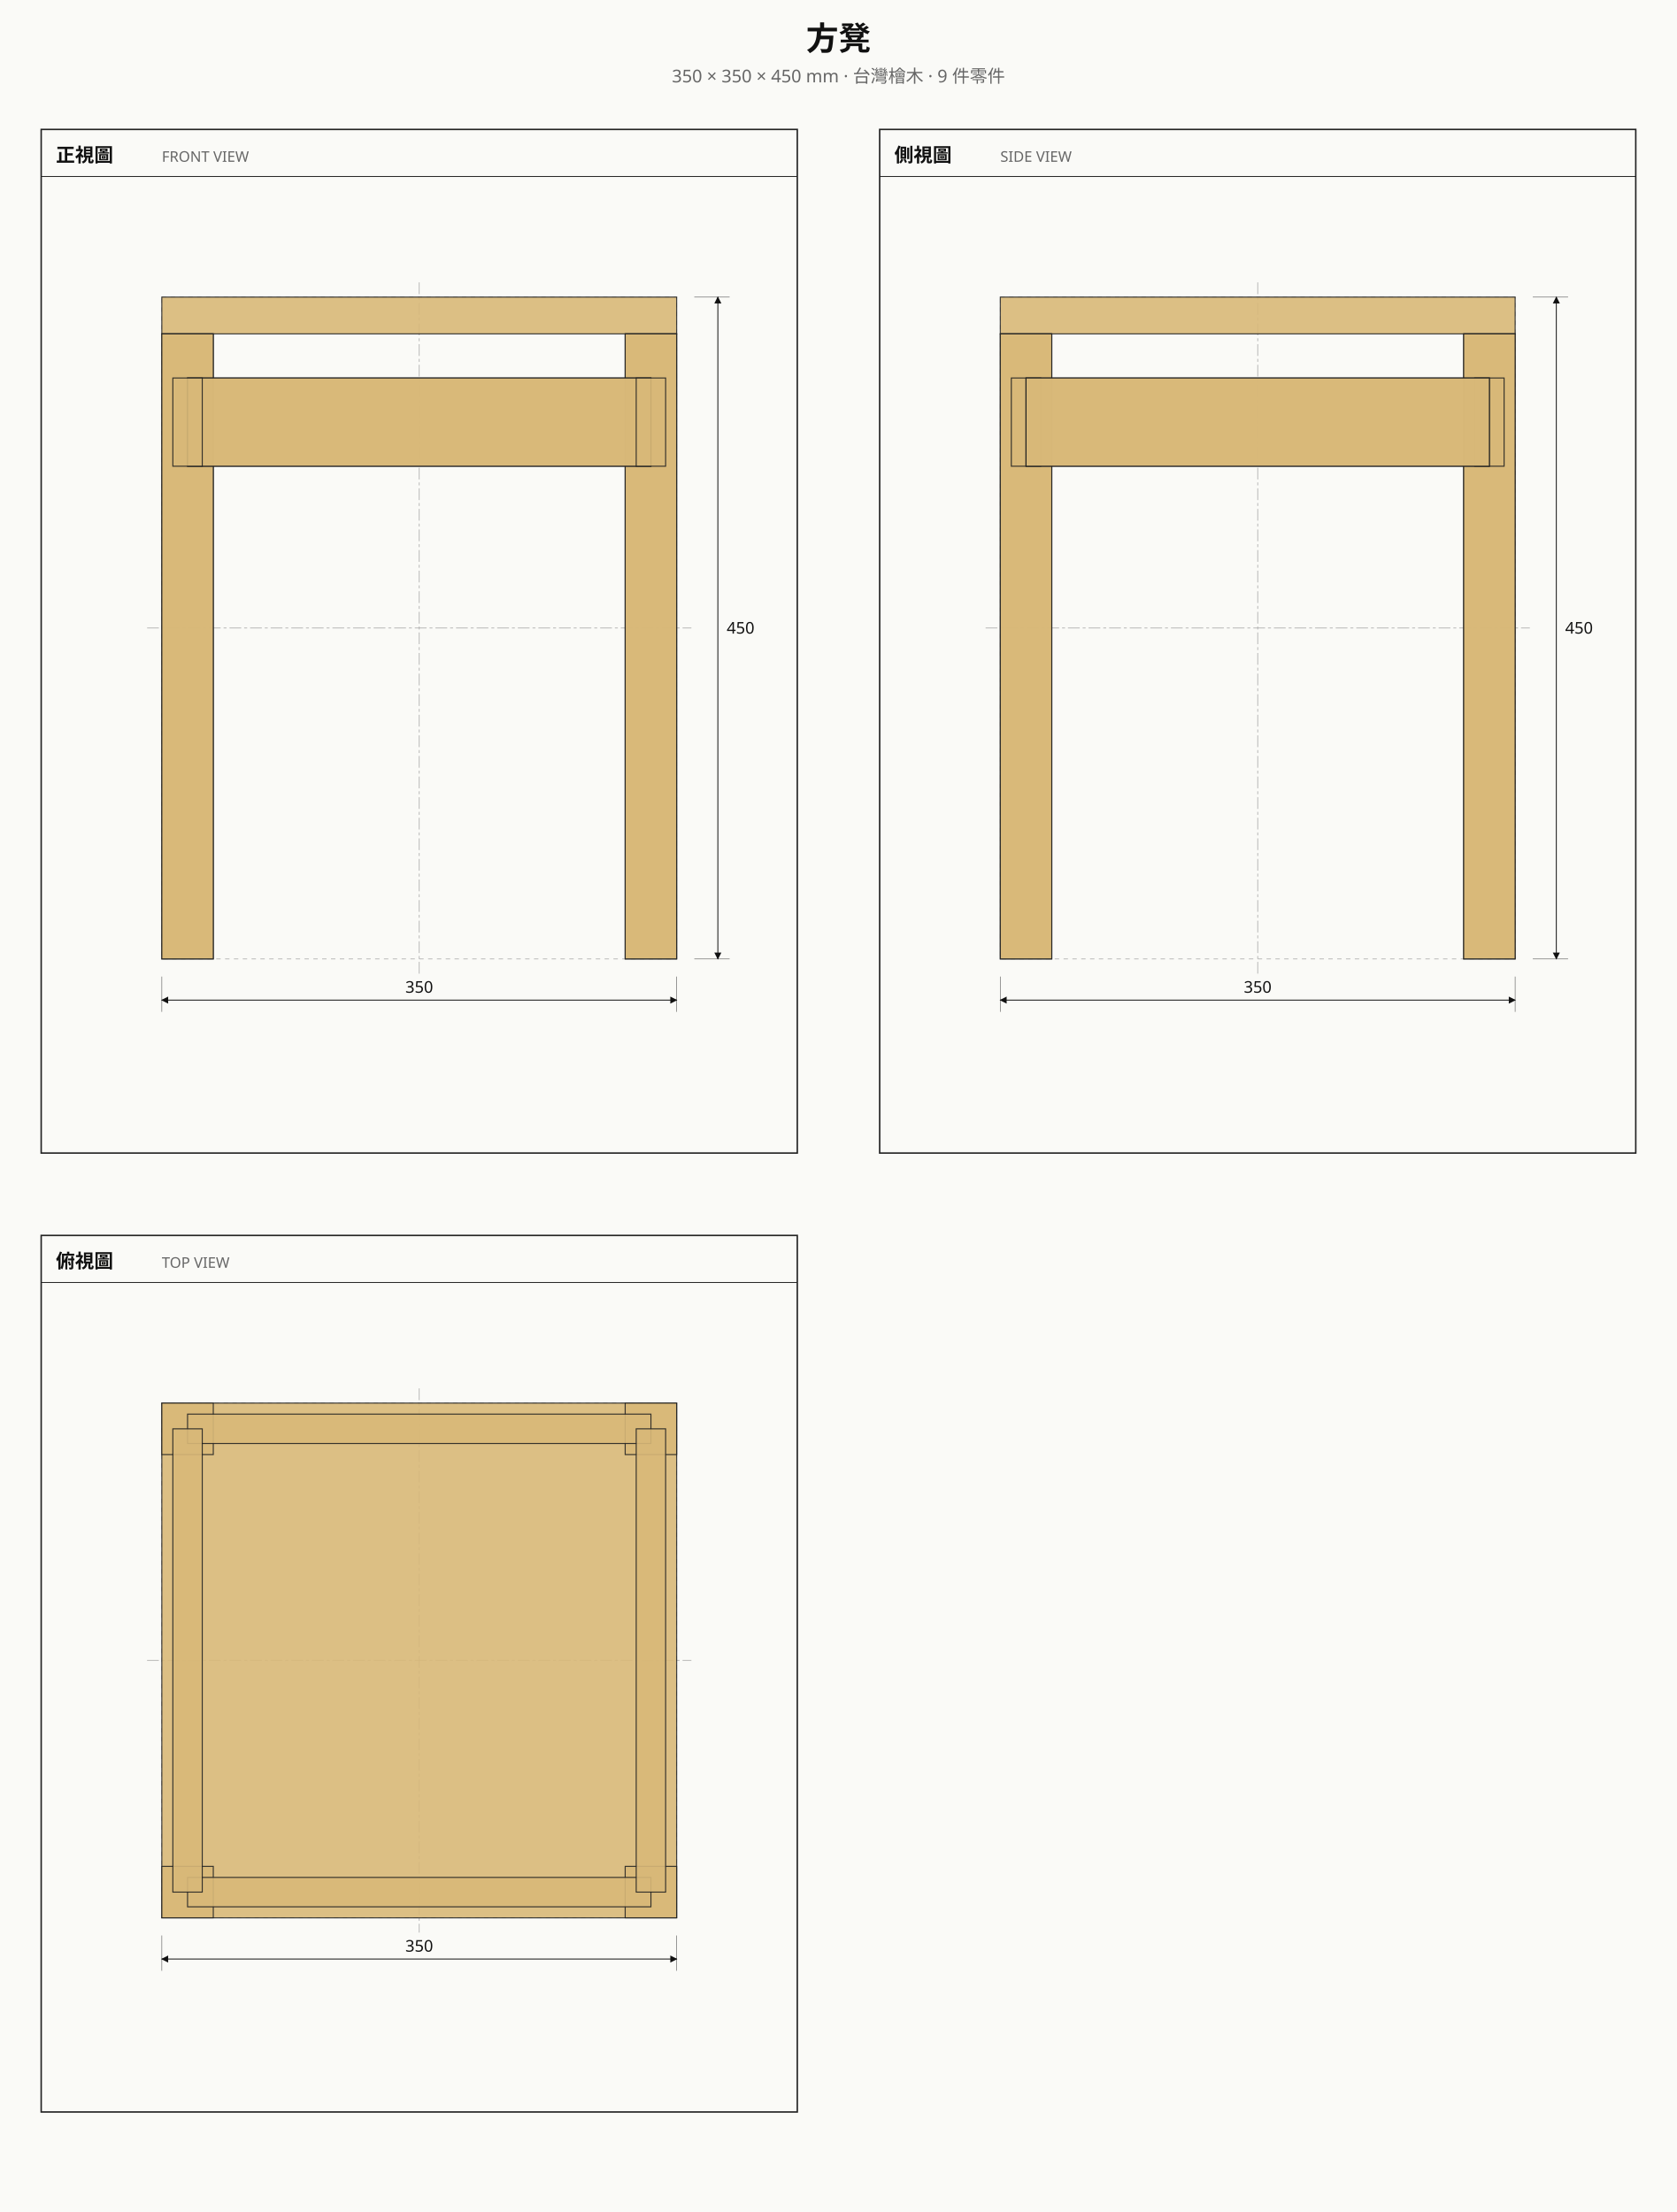
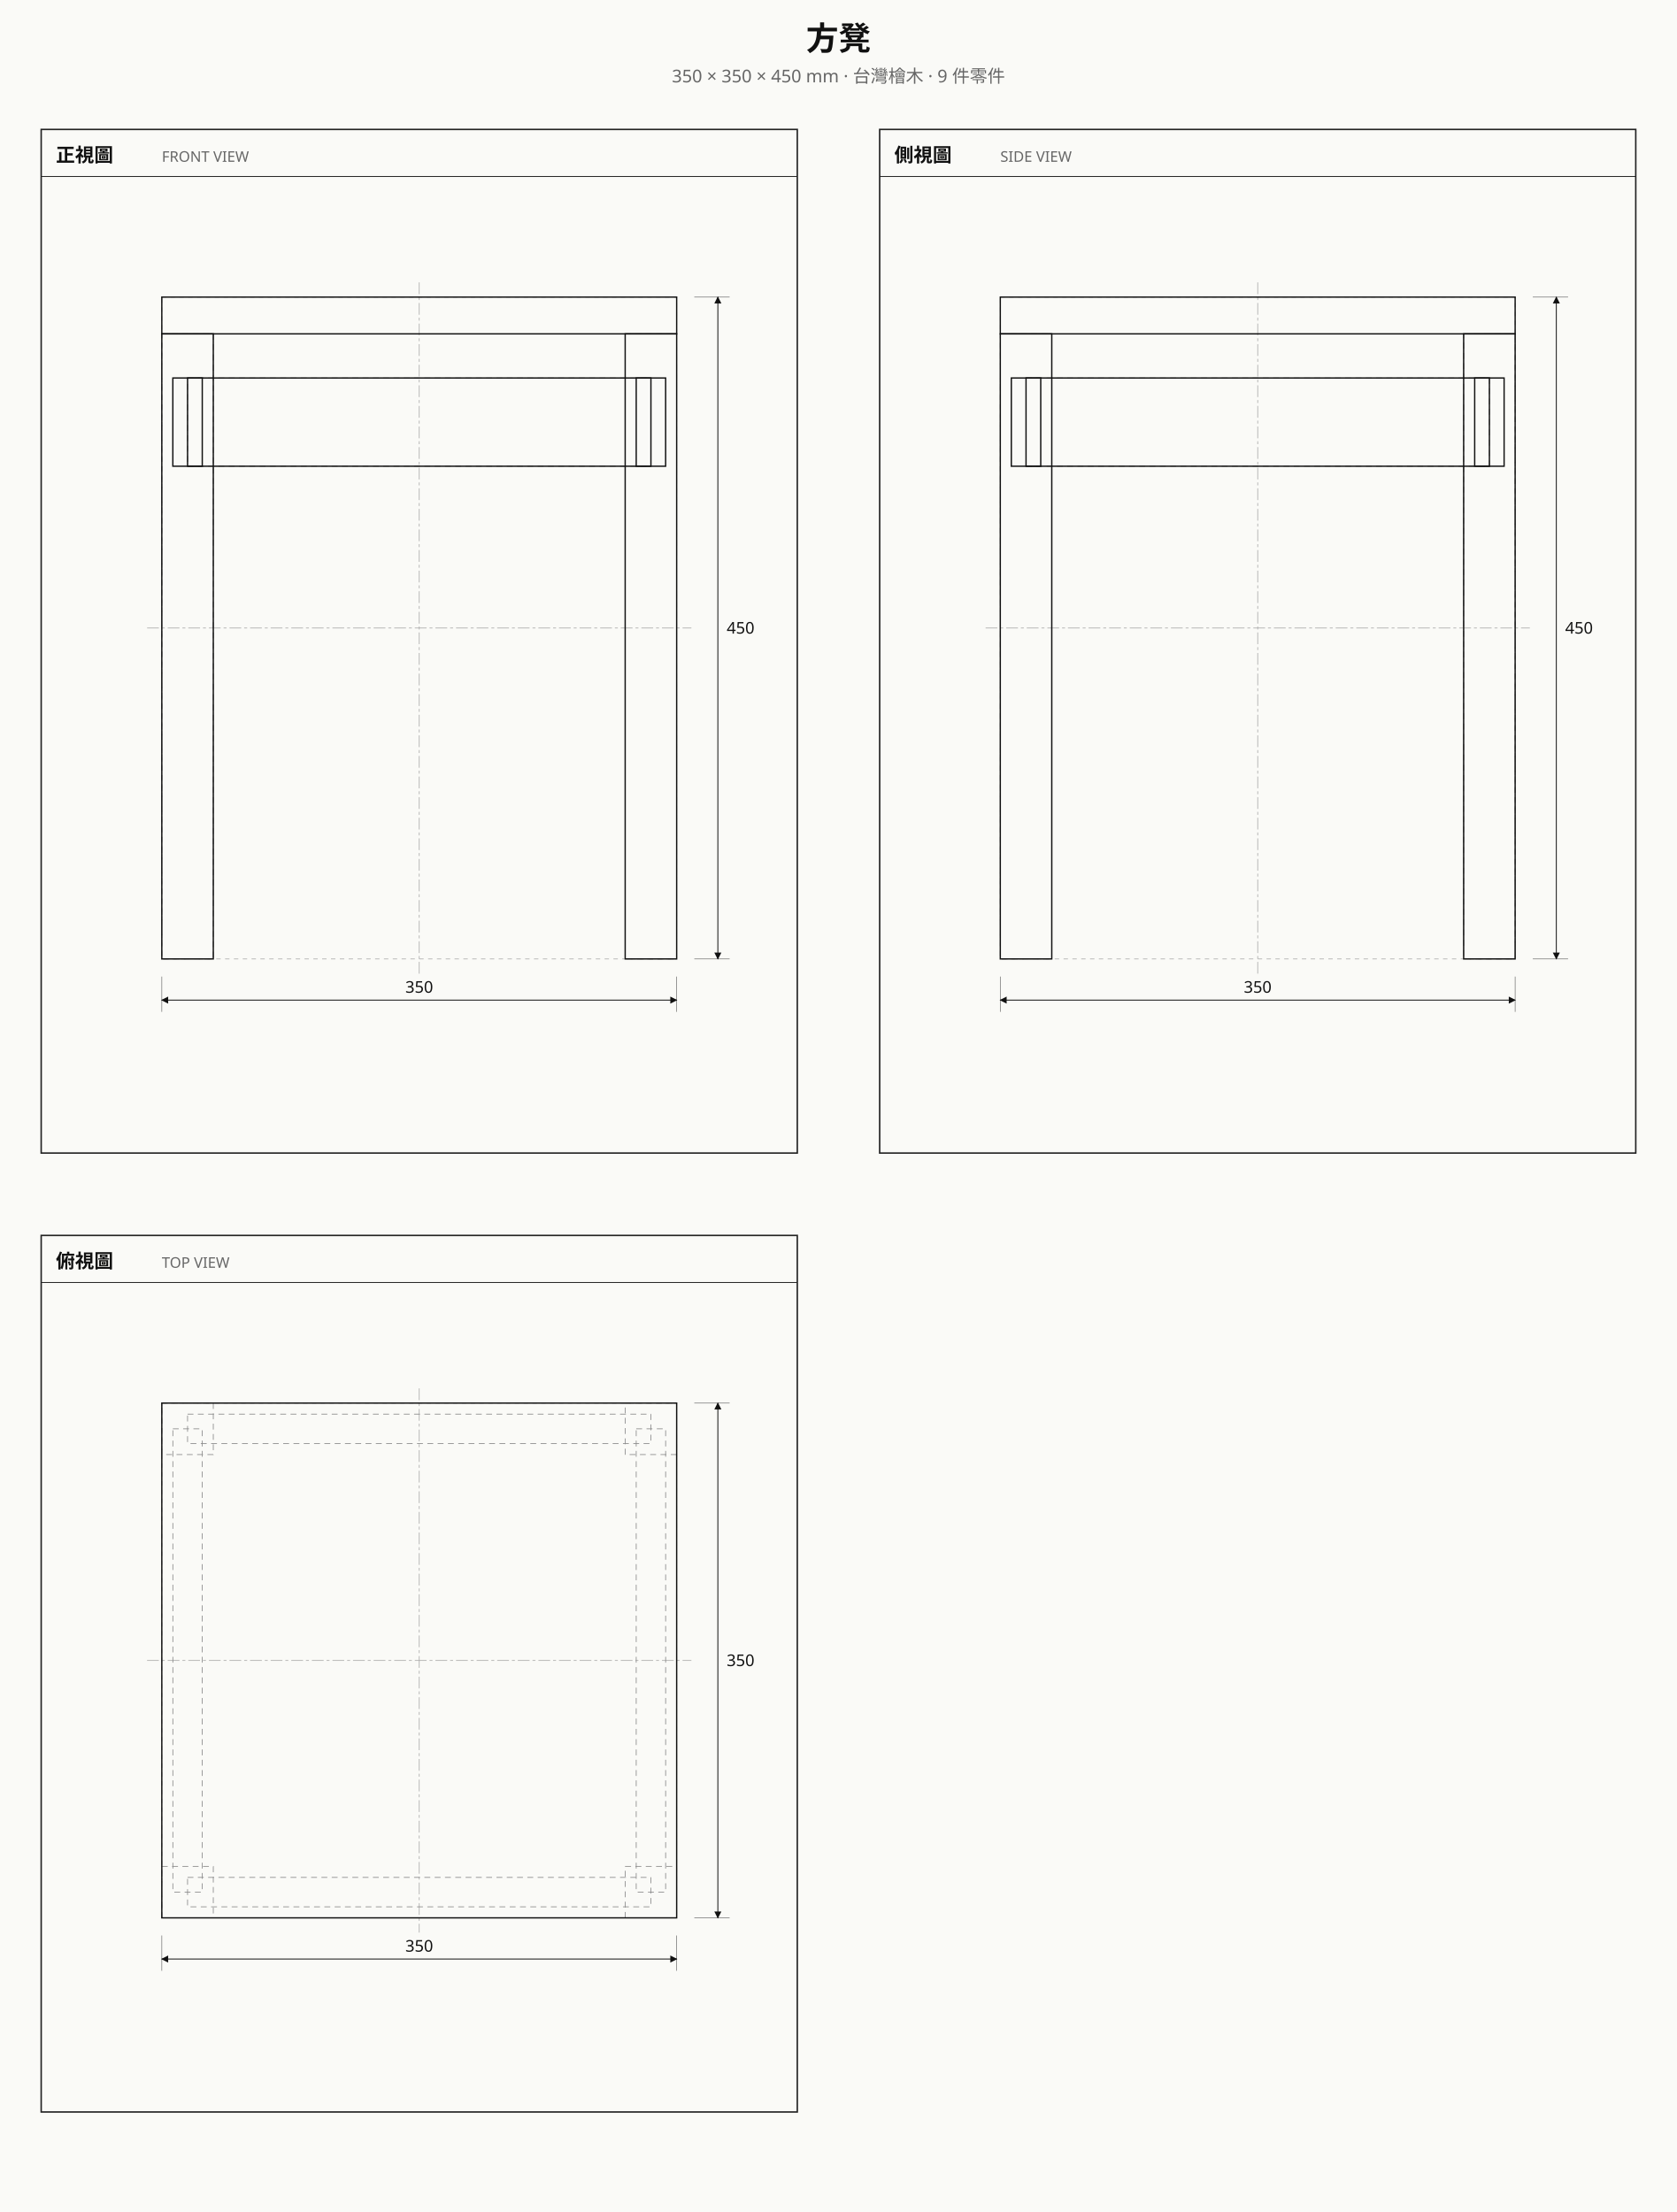
<svg xmlns="http://www.w3.org/2000/svg" viewBox="-20 -10 1140 1504" width="1140">
  <defs>
    <marker id="arr-front" viewBox="0 0 10 10" refX="9" refY="5" markerWidth="8" markerHeight="8" orient="auto-start-reverse">
      <path d="M 0 0 L 10 5 L 0 10 z" fill="#111" />
    </marker>
    <marker id="arr-side" viewBox="0 0 10 10" refX="9" refY="5" markerWidth="8" markerHeight="8" orient="auto-start-reverse">
      <path d="M 0 0 L 10 5 L 0 10 z" fill="#111" />
    </marker>
    <marker id="arr-top" viewBox="0 0 10 10" refX="9" refY="5" markerWidth="8" markerHeight="8" orient="auto-start-reverse">
      <path d="M 0 0 L 10 5 L 0 10 z" fill="#111" />
    </marker>
  </defs>
  <rect x="-20" y="-10" width="1140" height="1504" fill="#fafaf7" />
  <text x="550" y="24" text-anchor="middle" font-size="22" font-weight="700" fill="#111" font-family="sans-serif">方凳</text>
  <text x="550" y="46" text-anchor="middle" font-size="12" fill="#666" font-family="sans-serif">350 × 350 × 450 mm · 台灣檜木 · 9 件零件</text>
  <g transform="translate(0, 70)">
    <g transform="translate(265.0, 572.0)">
      <rect x="-257.0" y="-564.0" width="514.0" height="696.0" fill="none" stroke="#222" stroke-width="1" />
      <line x1="-257.0" y1="-532.0" x2="257.0" y2="-532.0" stroke="#222" stroke-width="0.6" />
      <text x="-247.0" y="-542.0" font-size="13" font-weight="700" fill="#111" font-family="sans-serif">正視圖</text>
      <text x="-175.0" y="-542.0" font-size="10" fill="#666" font-family="sans-serif">FRONT VIEW</text>
      <g stroke="#888" stroke-width="0.5" stroke-dasharray="8 2 2 2" opacity="0.7">
        <line x1="0" y1="-460.0" x2="0" y2="10.0" />
        <line x1="-185.0" y1="-225.0" x2="185.0" y2="-225.0" />
      </g>
      <rect x="-175.0" y="-450.0" width="350.0" height="450.0" fill="none" stroke="#999" stroke-dasharray="3 3" stroke-width="0.5" opacity="0.8" />
-       <rect x="-175.0" y="-450.0" width="350.0" height="25.0" fill="#d8b878" stroke="#222" stroke-width="0.7" opacity="0.9" />
-       <rect x="-175.0" y="-425.0" width="35.0" height="425.0" fill="#d8b878" stroke="#222" stroke-width="0.7" opacity="0.9" />
-       <rect x="140.0" y="-425.0" width="35.0" height="425.0" fill="#d8b878" stroke="#222" stroke-width="0.7" opacity="0.9" />
-       <rect x="-175.0" y="-425.0" width="35.0" height="425.0" fill="#d8b878" stroke="#222" stroke-width="0.7" opacity="0.9" />
-       <rect x="140.0" y="-425.0" width="35.0" height="425.0" fill="#d8b878" stroke="#222" stroke-width="0.7" opacity="0.9" />
-       <rect x="-157.5" y="-395.0" width="315.0" height="60.0" fill="#d8b878" stroke="#222" stroke-width="0.7" opacity="0.9" />
-       <rect x="-157.5" y="-395.0" width="315.0" height="60.0" fill="#d8b878" stroke="#222" stroke-width="0.7" opacity="0.9" />
-       <rect x="-167.5" y="-395.0" width="20.0" height="60.0" fill="#d8b878" stroke="#222" stroke-width="0.7" opacity="0.9" />
-       <rect x="147.5" y="-395.0" width="20.0" height="60.0" fill="#d8b878" stroke="#222" stroke-width="0.7" opacity="0.9" />
+       <rect x="-157.5" y="-395.0" width="315.0" height="60.0" fill="none" stroke="#888" stroke-width="0.5" stroke-dasharray="4 3" />
+       <rect x="-175.0" y="-425.0" width="35.0" height="425.0" fill="none" stroke="#888" stroke-width="0.5" stroke-dasharray="4 3" />
+       <rect x="140.0" y="-425.0" width="35.0" height="425.0" fill="none" stroke="#888" stroke-width="0.5" stroke-dasharray="4 3" />
+       <rect x="-167.5" y="-395.0" width="20.0" height="60.0" fill="none" stroke="#111" stroke-width="0.9" />
+       <rect x="147.5" y="-395.0" width="20.0" height="60.0" fill="none" stroke="#111" stroke-width="0.9" />
+       <rect x="-157.5" y="-395.0" width="315.0" height="60.0" fill="none" stroke="#111" stroke-width="0.9" />
+       <rect x="-175.0" y="-450.0" width="350.0" height="25.0" fill="none" stroke="#111" stroke-width="0.9" />
+       <rect x="-175.0" y="-425.0" width="35.0" height="425.0" fill="none" stroke="#111" stroke-width="0.9" />
+       <rect x="140.0" y="-425.0" width="35.0" height="425.0" fill="none" stroke="#111" stroke-width="0.9" />
      <g stroke="#111" fill="#111" stroke-width="0.6" font-family="sans-serif">
        <line x1="-175.0" y1="12.0" x2="-175.0" y2="36.0" stroke-width="0.4" stroke="#666" />
        <line x1="175.0" y1="12.0" x2="175.0" y2="36.0" stroke-width="0.4" stroke="#666" />
        <line x1="-175.0" y1="28.0" x2="175.0" y2="28.0" marker-start="url(#arr-front)" marker-end="url(#arr-front)" />
        <text x="0" y="23.0" text-anchor="middle" font-size="11" stroke="none">350</text>
      </g>
      <g stroke="#111" fill="#111" stroke-width="0.6" font-family="sans-serif">
        <line x1="187.0" y1="-450.0" x2="211.0" y2="-450.0" stroke-width="0.4" stroke="#666" />
-         <line x1="187.0" y1="0" x2="211.0" y2="0" stroke-width="0.4" stroke="#666" />
-         <line x1="203.0" y1="-450.0" x2="203.0" y2="0" marker-start="url(#arr-front)" marker-end="url(#arr-front)" />
+         <line x1="187.0" y1="0.0" x2="211.0" y2="0.0" stroke-width="0.4" stroke="#666" />
+         <line x1="203.0" y1="-450.0" x2="203.0" y2="0.0" marker-start="url(#arr-front)" marker-end="url(#arr-front)" />
        <text x="209.0" y="-225.0" text-anchor="start" dominant-baseline="middle" font-size="11" stroke="none">450</text>
      </g>
    </g>
    <g transform="translate(570, 0)">
      <g transform="translate(265.0, 572.0)">
        <rect x="-257.0" y="-564.0" width="514.0" height="696.0" fill="none" stroke="#222" stroke-width="1" />
        <line x1="-257.0" y1="-532.0" x2="257.0" y2="-532.0" stroke="#222" stroke-width="0.6" />
        <text x="-247.0" y="-542.0" font-size="13" font-weight="700" fill="#111" font-family="sans-serif">側視圖</text>
        <text x="-175.0" y="-542.0" font-size="10" fill="#666" font-family="sans-serif">SIDE VIEW</text>
        <g stroke="#888" stroke-width="0.5" stroke-dasharray="8 2 2 2" opacity="0.7">
          <line x1="0" y1="-460.0" x2="0" y2="10.0" />
          <line x1="-185.0" y1="-225.0" x2="185.0" y2="-225.0" />
        </g>
        <rect x="-175.0" y="-450.0" width="350.0" height="450.0" fill="none" stroke="#999" stroke-dasharray="3 3" stroke-width="0.5" opacity="0.8" />
-         <rect x="-175.0" y="-450.0" width="350.0" height="25.0" fill="#d8b878" stroke="#222" stroke-width="0.7" opacity="0.9" />
-         <rect x="-175.0" y="-425.0" width="35.0" height="425.0" fill="#d8b878" stroke="#222" stroke-width="0.7" opacity="0.9" />
-         <rect x="-175.0" y="-425.0" width="35.0" height="425.0" fill="#d8b878" stroke="#222" stroke-width="0.7" opacity="0.9" />
-         <rect x="140.0" y="-425.0" width="35.0" height="425.0" fill="#d8b878" stroke="#222" stroke-width="0.7" opacity="0.9" />
-         <rect x="140.0" y="-425.0" width="35.0" height="425.0" fill="#d8b878" stroke="#222" stroke-width="0.7" opacity="0.9" />
-         <rect x="-167.5" y="-395.0" width="20.0" height="60.0" fill="#d8b878" stroke="#222" stroke-width="0.7" opacity="0.9" />
-         <rect x="147.5" y="-395.0" width="20.0" height="60.0" fill="#d8b878" stroke="#222" stroke-width="0.7" opacity="0.9" />
-         <rect x="-157.5" y="-395.0" width="315.0" height="60.0" fill="#d8b878" stroke="#222" stroke-width="0.7" opacity="0.9" />
-         <rect x="-157.5" y="-395.0" width="315.0" height="60.0" fill="#d8b878" stroke="#222" stroke-width="0.7" opacity="0.9" />
+         <rect x="-157.5" y="-395.0" width="315.0" height="60.0" fill="none" stroke="#888" stroke-width="0.5" stroke-dasharray="4 3" />
+         <rect x="-175.0" y="-425.0" width="35.0" height="425.0" fill="none" stroke="#888" stroke-width="0.5" stroke-dasharray="4 3" />
+         <rect x="140.0" y="-425.0" width="35.0" height="425.0" fill="none" stroke="#888" stroke-width="0.5" stroke-dasharray="4 3" />
+         <rect x="-167.5" y="-395.0" width="20.0" height="60.0" fill="none" stroke="#111" stroke-width="0.9" />
+         <rect x="147.5" y="-395.0" width="20.0" height="60.0" fill="none" stroke="#111" stroke-width="0.9" />
+         <rect x="-157.5" y="-395.0" width="315.0" height="60.0" fill="none" stroke="#111" stroke-width="0.9" />
+         <rect x="-175.0" y="-450.0" width="350.0" height="25.0" fill="none" stroke="#111" stroke-width="0.9" />
+         <rect x="-175.0" y="-425.0" width="35.0" height="425.0" fill="none" stroke="#111" stroke-width="0.9" />
+         <rect x="140.0" y="-425.0" width="35.0" height="425.0" fill="none" stroke="#111" stroke-width="0.9" />
        <g stroke="#111" fill="#111" stroke-width="0.6" font-family="sans-serif">
          <line x1="-175.0" y1="12.0" x2="-175.0" y2="36.0" stroke-width="0.4" stroke="#666" />
          <line x1="175.0" y1="12.0" x2="175.0" y2="36.0" stroke-width="0.4" stroke="#666" />
          <line x1="-175.0" y1="28.0" x2="175.0" y2="28.0" marker-start="url(#arr-side)" marker-end="url(#arr-side)" />
          <text x="0" y="23.0" text-anchor="middle" font-size="11" stroke="none">350</text>
        </g>
        <g stroke="#111" fill="#111" stroke-width="0.6" font-family="sans-serif">
          <line x1="187.0" y1="-450.0" x2="211.0" y2="-450.0" stroke-width="0.4" stroke="#666" />
-           <line x1="187.0" y1="0" x2="211.0" y2="0" stroke-width="0.4" stroke="#666" />
-           <line x1="203.0" y1="-450.0" x2="203.0" y2="0" marker-start="url(#arr-side)" marker-end="url(#arr-side)" />
+           <line x1="187.0" y1="0.0" x2="211.0" y2="0.0" stroke-width="0.4" stroke="#666" />
+           <line x1="203.0" y1="-450.0" x2="203.0" y2="0.0" marker-start="url(#arr-side)" marker-end="url(#arr-side)" />
          <text x="209.0" y="-225.0" text-anchor="start" dominant-baseline="middle" font-size="11" stroke="none">450</text>
        </g>
      </g>
    </g>
    <g transform="translate(0, 752)">
      <g transform="translate(265.0, 297.0)">
        <rect x="-257.0" y="-289.0" width="514.0" height="596.0" fill="none" stroke="#222" stroke-width="1" />
        <line x1="-257.0" y1="-257.0" x2="257.0" y2="-257.0" stroke="#222" stroke-width="0.6" />
        <text x="-247.0" y="-267.0" font-size="13" font-weight="700" fill="#111" font-family="sans-serif">俯視圖</text>
        <text x="-175.0" y="-267.0" font-size="10" fill="#666" font-family="sans-serif">TOP VIEW</text>
        <g stroke="#888" stroke-width="0.5" stroke-dasharray="8 2 2 2" opacity="0.7">
          <line x1="0" y1="-185.0" x2="0" y2="185.0" />
          <line x1="-185.0" y1="0.0" x2="185.0" y2="0.0" />
        </g>
        <rect x="-175.0" y="-175.0" width="350.0" height="350.0" fill="none" stroke="#999" stroke-dasharray="3 3" stroke-width="0.5" opacity="0.8" />
-         <rect x="-175.0" y="-175.0" width="350.0" height="350.0" fill="#d8b878" stroke="#222" stroke-width="0.7" opacity="0.9" />
-         <rect x="-175.0" y="-175.0" width="35.0" height="35.0" fill="#d8b878" stroke="#222" stroke-width="0.7" opacity="0.9" />
-         <rect x="140.0" y="-175.0" width="35.0" height="35.0" fill="#d8b878" stroke="#222" stroke-width="0.7" opacity="0.9" />
-         <rect x="-175.0" y="140.0" width="35.0" height="35.0" fill="#d8b878" stroke="#222" stroke-width="0.7" opacity="0.9" />
-         <rect x="140.0" y="140.0" width="35.0" height="35.0" fill="#d8b878" stroke="#222" stroke-width="0.7" opacity="0.9" />
-         <rect x="-157.5" y="-167.5" width="315.0" height="20.0" fill="#d8b878" stroke="#222" stroke-width="0.7" opacity="0.9" />
-         <rect x="-157.5" y="147.5" width="315.0" height="20.0" fill="#d8b878" stroke="#222" stroke-width="0.7" opacity="0.9" />
-         <rect x="-167.5" y="-157.5" width="20.0" height="315.0" fill="#d8b878" stroke="#222" stroke-width="0.7" opacity="0.9" />
-         <rect x="147.5" y="-157.5" width="20.0" height="315.0" fill="#d8b878" stroke="#222" stroke-width="0.7" opacity="0.9" />
+         <rect x="-157.5" y="-167.5" width="315.0" height="20.0" fill="none" stroke="#888" stroke-width="0.5" stroke-dasharray="4 3" />
+         <rect x="-157.5" y="147.5" width="315.0" height="20.0" fill="none" stroke="#888" stroke-width="0.5" stroke-dasharray="4 3" />
+         <rect x="-167.5" y="-157.5" width="20.0" height="315.0" fill="none" stroke="#888" stroke-width="0.5" stroke-dasharray="4 3" />
+         <rect x="147.5" y="-157.5" width="20.0" height="315.0" fill="none" stroke="#888" stroke-width="0.5" stroke-dasharray="4 3" />
+         <rect x="-175.0" y="-175.0" width="35.0" height="35.0" fill="none" stroke="#888" stroke-width="0.5" stroke-dasharray="4 3" />
+         <rect x="140.0" y="-175.0" width="35.0" height="35.0" fill="none" stroke="#888" stroke-width="0.5" stroke-dasharray="4 3" />
+         <rect x="-175.0" y="140.0" width="35.0" height="35.0" fill="none" stroke="#888" stroke-width="0.5" stroke-dasharray="4 3" />
+         <rect x="140.0" y="140.0" width="35.0" height="35.0" fill="none" stroke="#888" stroke-width="0.5" stroke-dasharray="4 3" />
+         <rect x="-175.0" y="-175.0" width="350.0" height="350.0" fill="none" stroke="#111" stroke-width="0.9" />
        <g stroke="#111" fill="#111" stroke-width="0.6" font-family="sans-serif">
          <line x1="-175.0" y1="187.0" x2="-175.0" y2="211.0" stroke-width="0.4" stroke="#666" />
          <line x1="175.0" y1="187.0" x2="175.0" y2="211.0" stroke-width="0.4" stroke="#666" />
          <line x1="-175.0" y1="203.0" x2="175.0" y2="203.0" marker-start="url(#arr-top)" marker-end="url(#arr-top)" />
          <text x="0" y="198.0" text-anchor="middle" font-size="11" stroke="none">350</text>
        </g>
+         <g stroke="#111" fill="#111" stroke-width="0.6" font-family="sans-serif">
+           <line x1="187.0" y1="-175.0" x2="211.0" y2="-175.0" stroke-width="0.4" stroke="#666" />
+           <line x1="187.0" y1="175.0" x2="211.0" y2="175.0" stroke-width="0.4" stroke="#666" />
+           <line x1="203.0" y1="-175.0" x2="203.0" y2="175.0" marker-start="url(#arr-top)" marker-end="url(#arr-top)" />
+           <text x="209.0" y="0.0" text-anchor="start" dominant-baseline="middle" font-size="11" stroke="none">350</text>
+         </g>
      </g>
    </g>
  </g>
</svg>
